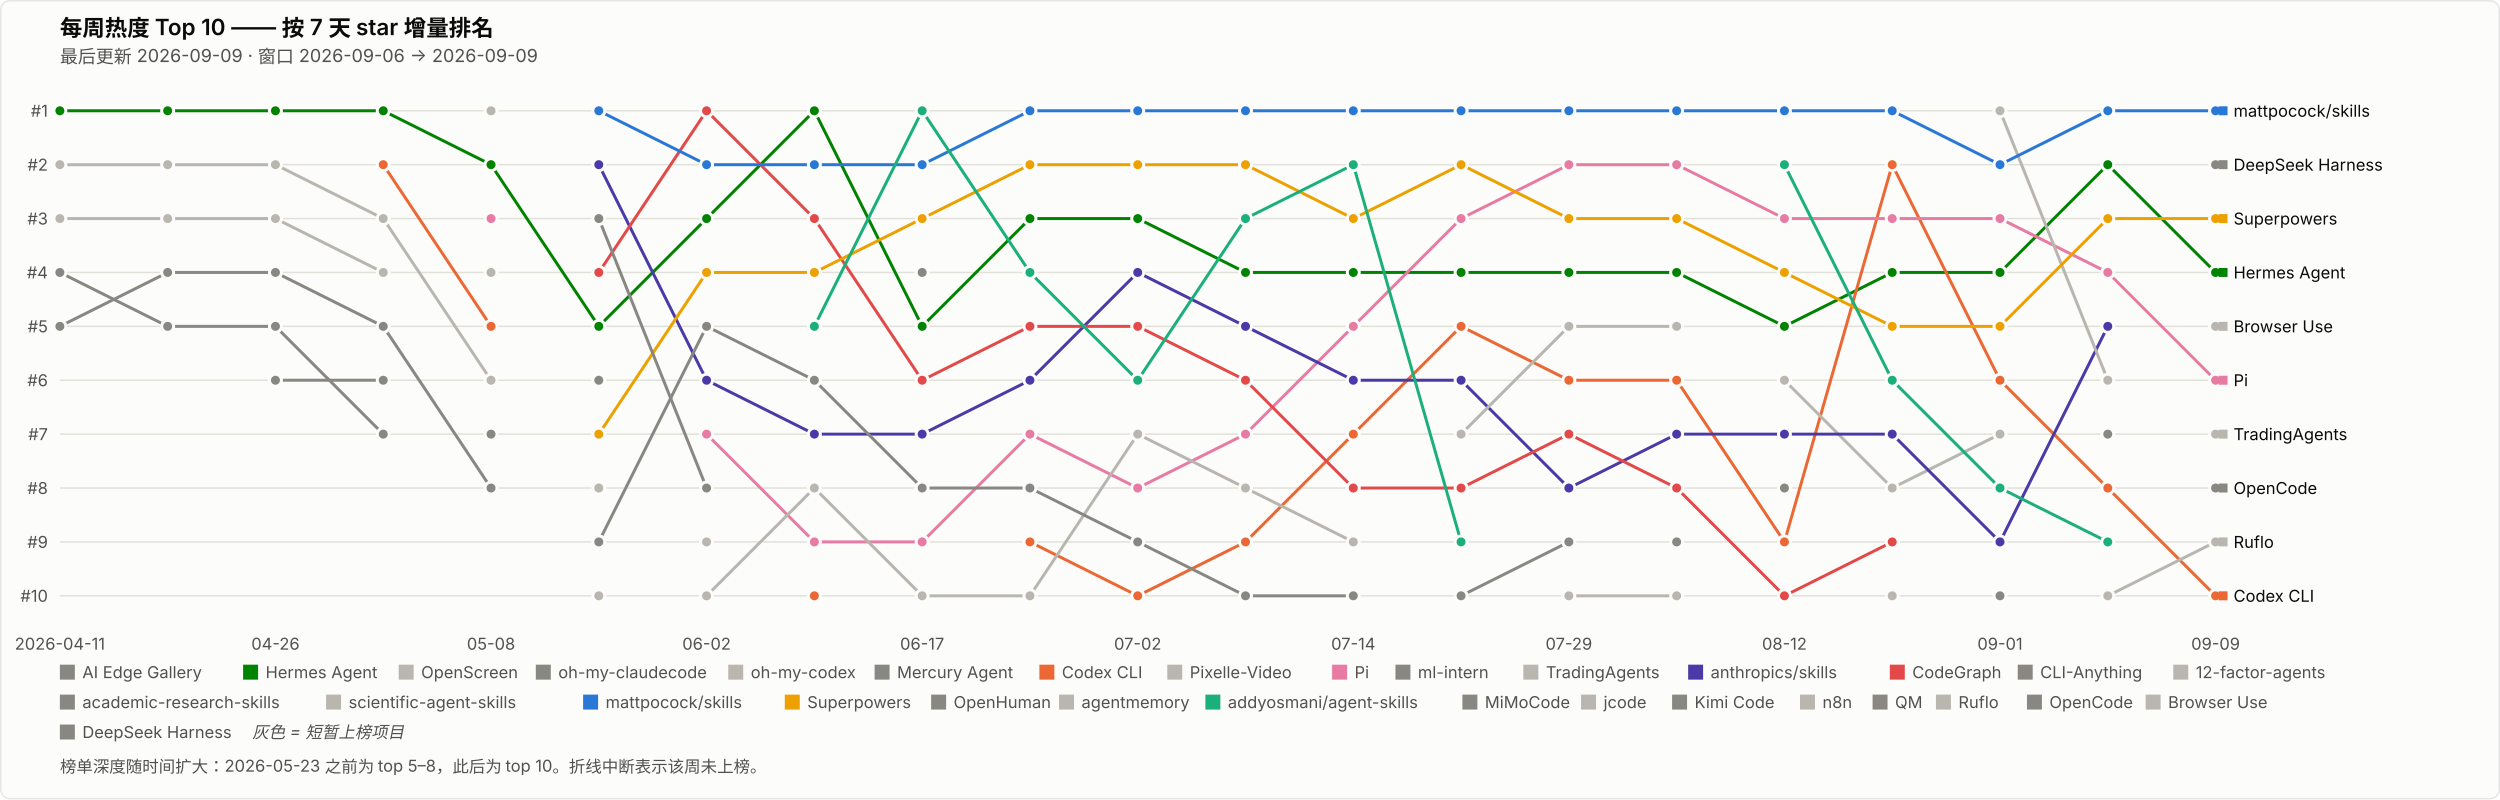
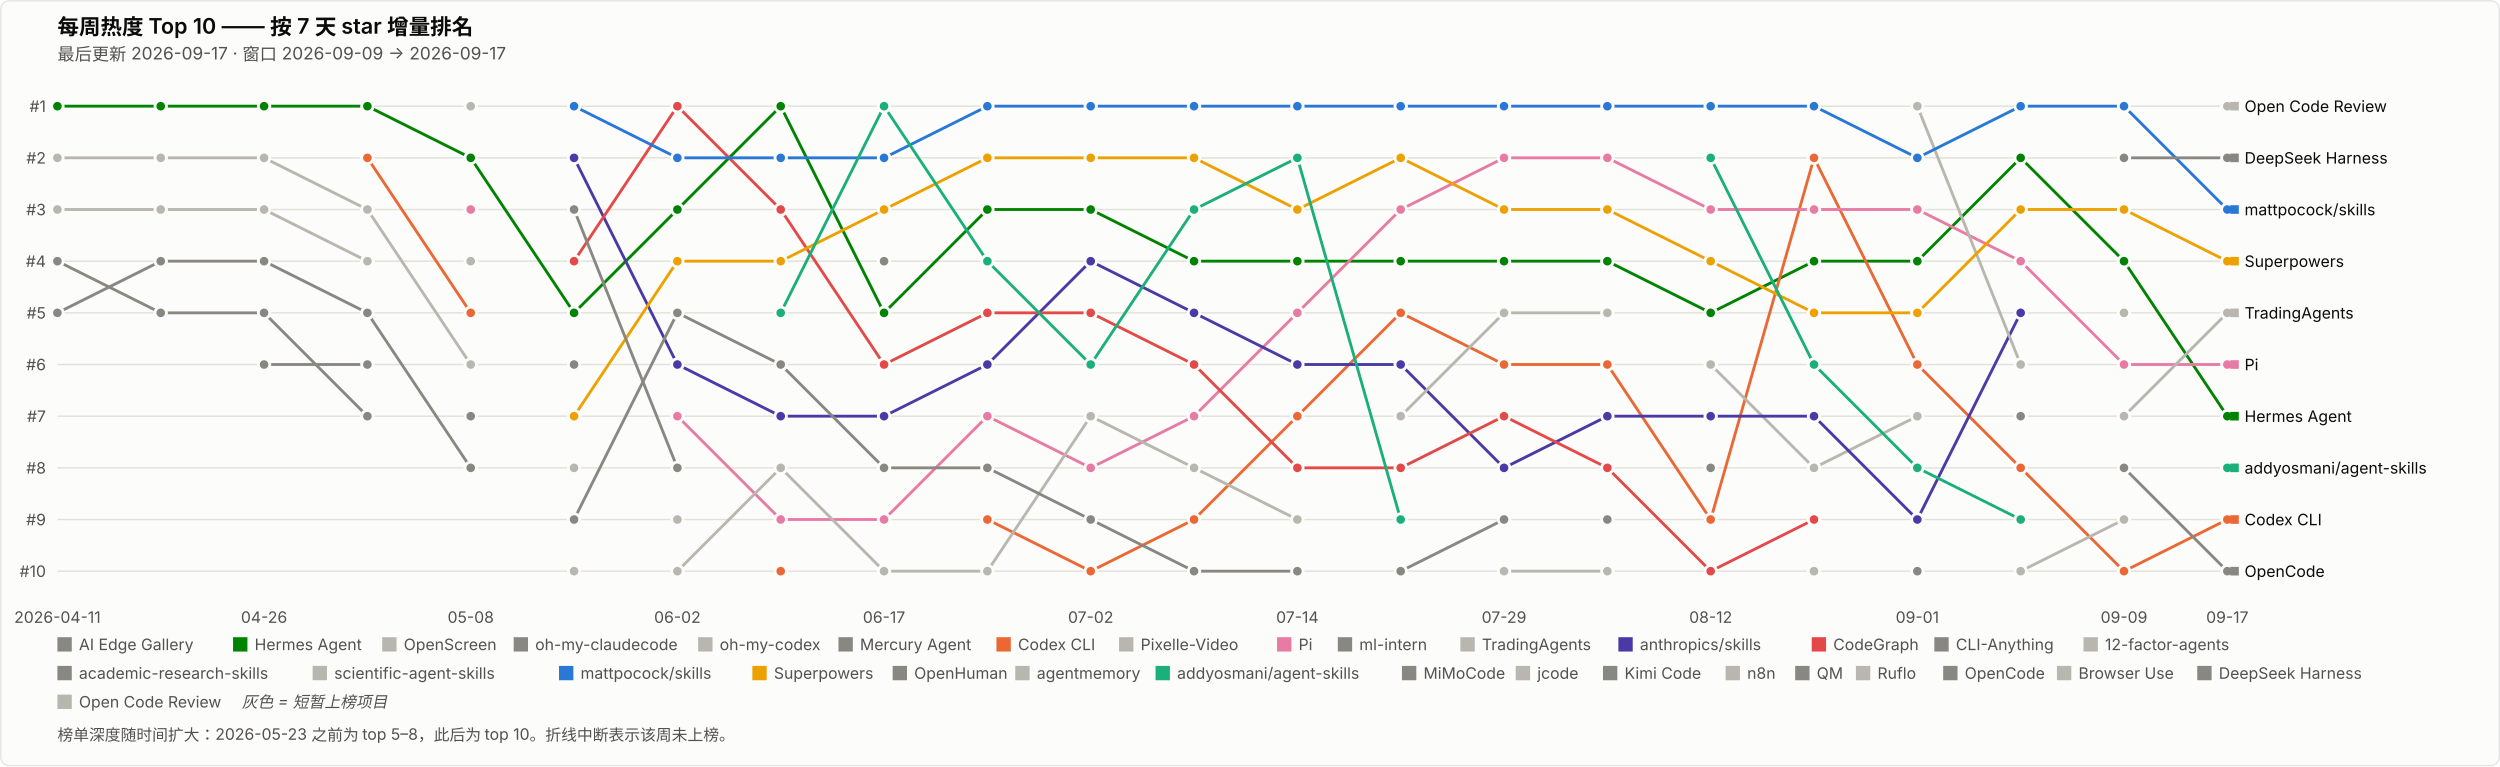
- <svg xmlns="http://www.w3.org/2000/svg" width="1670" height="534" viewBox="0 0 1670 534" font-family="system-ui, -apple-system, sans-serif">
-   <rect x="0.5" y="0.5" width="1669" height="533" fill="#fcfcfb" stroke="rgba(11,11,11,0.10)" rx="6" />
+ <svg xmlns="http://www.w3.org/2000/svg" width="1742" height="534" viewBox="0 0 1742 534" font-family="system-ui, -apple-system, sans-serif">
+   <rect x="0.5" y="0.5" width="1741" height="533" fill="#fcfcfb" stroke="rgba(11,11,11,0.10)" rx="6" />
  <text x="40" y="24" font-size="15" font-weight="600" fill="#0b0b0b">每周热度 Top 10 —— 按 7 天 star 增量排名</text>
-   <text x="40" y="42" font-size="12" fill="#52514e">最后更新 2026-09-09 · 窗口 2026-09-06 → 2026-09-09</text>
-   <line x1="40" y1="74.0" x2="1480" y2="74.0" stroke="#e1e0d9" stroke-width="1" />
+   <text x="40" y="42" font-size="12" fill="#52514e">最后更新 2026-09-17 · 窗口 2026-09-09 → 2026-09-17</text>
+   <line x1="40" y1="74.0" x2="1552" y2="74.0" stroke="#e1e0d9" stroke-width="1" />
  <text x="32" y="78.0" font-size="11" fill="#52514e" text-anchor="end">#1</text>
-   <line x1="40" y1="110.0" x2="1480" y2="110.0" stroke="#e1e0d9" stroke-width="1" />
+   <line x1="40" y1="110.0" x2="1552" y2="110.0" stroke="#e1e0d9" stroke-width="1" />
  <text x="32" y="114.0" font-size="11" fill="#52514e" text-anchor="end">#2</text>
-   <line x1="40" y1="146.0" x2="1480" y2="146.0" stroke="#e1e0d9" stroke-width="1" />
+   <line x1="40" y1="146.0" x2="1552" y2="146.0" stroke="#e1e0d9" stroke-width="1" />
  <text x="32" y="150.0" font-size="11" fill="#52514e" text-anchor="end">#3</text>
-   <line x1="40" y1="182.0" x2="1480" y2="182.0" stroke="#e1e0d9" stroke-width="1" />
+   <line x1="40" y1="182.0" x2="1552" y2="182.0" stroke="#e1e0d9" stroke-width="1" />
  <text x="32" y="186.0" font-size="11" fill="#52514e" text-anchor="end">#4</text>
-   <line x1="40" y1="218.0" x2="1480" y2="218.0" stroke="#e1e0d9" stroke-width="1" />
+   <line x1="40" y1="218.0" x2="1552" y2="218.0" stroke="#e1e0d9" stroke-width="1" />
  <text x="32" y="222.0" font-size="11" fill="#52514e" text-anchor="end">#5</text>
-   <line x1="40" y1="254.0" x2="1480" y2="254.0" stroke="#e1e0d9" stroke-width="1" />
+   <line x1="40" y1="254.0" x2="1552" y2="254.0" stroke="#e1e0d9" stroke-width="1" />
  <text x="32" y="258.0" font-size="11" fill="#52514e" text-anchor="end">#6</text>
-   <line x1="40" y1="290.0" x2="1480" y2="290.0" stroke="#e1e0d9" stroke-width="1" />
+   <line x1="40" y1="290.0" x2="1552" y2="290.0" stroke="#e1e0d9" stroke-width="1" />
  <text x="32" y="294.0" font-size="11" fill="#52514e" text-anchor="end">#7</text>
-   <line x1="40" y1="326.0" x2="1480" y2="326.0" stroke="#e1e0d9" stroke-width="1" />
+   <line x1="40" y1="326.0" x2="1552" y2="326.0" stroke="#e1e0d9" stroke-width="1" />
  <text x="32" y="330.0" font-size="11" fill="#52514e" text-anchor="end">#8</text>
-   <line x1="40" y1="362.0" x2="1480" y2="362.0" stroke="#e1e0d9" stroke-width="1" />
+   <line x1="40" y1="362.0" x2="1552" y2="362.0" stroke="#e1e0d9" stroke-width="1" />
  <text x="32" y="366.0" font-size="11" fill="#52514e" text-anchor="end">#9</text>
-   <line x1="40" y1="398.0" x2="1480" y2="398.0" stroke="#e1e0d9" stroke-width="1" />
+   <line x1="40" y1="398.0" x2="1552" y2="398.0" stroke="#e1e0d9" stroke-width="1" />
  <text x="32" y="402.0" font-size="11" fill="#52514e" text-anchor="end">#10</text>
  <text x="40" y="434" font-size="11" fill="#52514e" text-anchor="middle">2026-04-11</text>
  <text x="184" y="434" font-size="11" fill="#52514e" text-anchor="middle">04-26</text>
  <text x="328" y="434" font-size="11" fill="#52514e" text-anchor="middle">05-08</text>
  <text x="472" y="434" font-size="11" fill="#52514e" text-anchor="middle">06-02</text>
  <text x="616" y="434" font-size="11" fill="#52514e" text-anchor="middle">06-17</text>
  <text x="760" y="434" font-size="11" fill="#52514e" text-anchor="middle">07-02</text>
  <text x="904" y="434" font-size="11" fill="#52514e" text-anchor="middle">07-14</text>
  <text x="1048" y="434" font-size="11" fill="#52514e" text-anchor="middle">07-29</text>
  <text x="1192" y="434" font-size="11" fill="#52514e" text-anchor="middle">08-12</text>
  <text x="1336" y="434" font-size="11" fill="#52514e" text-anchor="middle">09-01</text>
  <text x="1480" y="434" font-size="11" fill="#52514e" text-anchor="middle">09-09</text>
+   <text x="1552" y="434" font-size="11" fill="#52514e" text-anchor="middle">09-17</text>
  <polyline points="40,182.0 112,218.0 184,218.0 256,290.0" fill="none" stroke="#898781" stroke-width="2" stroke-linecap="round" stroke-linejoin="round" />
  <circle cx="40" cy="182.0" r="4" fill="#898781" stroke="#fcfcfb" stroke-width="2" />
  <circle cx="112" cy="218.0" r="4" fill="#898781" stroke="#fcfcfb" stroke-width="2" />
  <circle cx="184" cy="218.0" r="4" fill="#898781" stroke="#fcfcfb" stroke-width="2" />
  <circle cx="256" cy="290.0" r="4" fill="#898781" stroke="#fcfcfb" stroke-width="2" />
-   <polyline points="40,74.0 112,74.0 184,74.0 256,74.0 328,110.0 400,218.0 472,146.0 544,74.0 616,218.0 688,146.0 760,146.0 832,182.0 904,182.0 976,182.0 1048,182.0 1120,182.0 1192,218.0 1264,182.0 1336,182.0 1408,110.0 1480,182.0" fill="none" stroke="#008300" stroke-width="2" stroke-linecap="round" stroke-linejoin="round" />
+   <polyline points="40,74.0 112,74.0 184,74.0 256,74.0 328,110.0 400,218.0 472,146.0 544,74.0 616,218.0 688,146.0 760,146.0 832,182.0 904,182.0 976,182.0 1048,182.0 1120,182.0 1192,218.0 1264,182.0 1336,182.0 1408,110.0 1480,182.0 1552,290.0" fill="none" stroke="#008300" stroke-width="2" stroke-linecap="round" stroke-linejoin="round" />
  <circle cx="40" cy="74.0" r="4" fill="#008300" stroke="#fcfcfb" stroke-width="2" />
  <circle cx="112" cy="74.0" r="4" fill="#008300" stroke="#fcfcfb" stroke-width="2" />
  <circle cx="184" cy="74.0" r="4" fill="#008300" stroke="#fcfcfb" stroke-width="2" />
  <circle cx="256" cy="74.0" r="4" fill="#008300" stroke="#fcfcfb" stroke-width="2" />
  <circle cx="328" cy="110.0" r="4" fill="#008300" stroke="#fcfcfb" stroke-width="2" />
  <circle cx="400" cy="218.0" r="4" fill="#008300" stroke="#fcfcfb" stroke-width="2" />
  <circle cx="472" cy="146.0" r="4" fill="#008300" stroke="#fcfcfb" stroke-width="2" />
  <circle cx="544" cy="74.0" r="4" fill="#008300" stroke="#fcfcfb" stroke-width="2" />
  <circle cx="616" cy="218.0" r="4" fill="#008300" stroke="#fcfcfb" stroke-width="2" />
  <circle cx="688" cy="146.0" r="4" fill="#008300" stroke="#fcfcfb" stroke-width="2" />
  <circle cx="760" cy="146.0" r="4" fill="#008300" stroke="#fcfcfb" stroke-width="2" />
  <circle cx="832" cy="182.0" r="4" fill="#008300" stroke="#fcfcfb" stroke-width="2" />
  <circle cx="904" cy="182.0" r="4" fill="#008300" stroke="#fcfcfb" stroke-width="2" />
  <circle cx="976" cy="182.0" r="4" fill="#008300" stroke="#fcfcfb" stroke-width="2" />
  <circle cx="1048" cy="182.0" r="4" fill="#008300" stroke="#fcfcfb" stroke-width="2" />
  <circle cx="1120" cy="182.0" r="4" fill="#008300" stroke="#fcfcfb" stroke-width="2" />
  <circle cx="1192" cy="218.0" r="4" fill="#008300" stroke="#fcfcfb" stroke-width="2" />
  <circle cx="1264" cy="182.0" r="4" fill="#008300" stroke="#fcfcfb" stroke-width="2" />
  <circle cx="1336" cy="182.0" r="4" fill="#008300" stroke="#fcfcfb" stroke-width="2" />
  <circle cx="1408" cy="110.0" r="4" fill="#008300" stroke="#fcfcfb" stroke-width="2" />
  <circle cx="1480" cy="182.0" r="4" fill="#008300" stroke="#fcfcfb" stroke-width="2" />
+   <circle cx="1552" cy="290.0" r="4" fill="#008300" stroke="#fcfcfb" stroke-width="2" />
  <polyline points="40,110.0 112,110.0 184,110.0 256,146.0 328,254.0" fill="none" stroke="#b8b6ae" stroke-width="2" stroke-linecap="round" stroke-linejoin="round" />
  <circle cx="40" cy="110.0" r="4" fill="#b8b6ae" stroke="#fcfcfb" stroke-width="2" />
  <circle cx="112" cy="110.0" r="4" fill="#b8b6ae" stroke="#fcfcfb" stroke-width="2" />
  <circle cx="184" cy="110.0" r="4" fill="#b8b6ae" stroke="#fcfcfb" stroke-width="2" />
  <circle cx="256" cy="146.0" r="4" fill="#b8b6ae" stroke="#fcfcfb" stroke-width="2" />
  <circle cx="328" cy="254.0" r="4" fill="#b8b6ae" stroke="#fcfcfb" stroke-width="2" />
  <polyline points="40,218.0 112,182.0 184,182.0 256,218.0 328,326.0" fill="none" stroke="#898781" stroke-width="2" stroke-linecap="round" stroke-linejoin="round" />
  <circle cx="40" cy="218.0" r="4" fill="#898781" stroke="#fcfcfb" stroke-width="2" />
  <circle cx="112" cy="182.0" r="4" fill="#898781" stroke="#fcfcfb" stroke-width="2" />
  <circle cx="184" cy="182.0" r="4" fill="#898781" stroke="#fcfcfb" stroke-width="2" />
  <circle cx="256" cy="218.0" r="4" fill="#898781" stroke="#fcfcfb" stroke-width="2" />
  <circle cx="328" cy="326.0" r="4" fill="#898781" stroke="#fcfcfb" stroke-width="2" />
  <polyline points="40,146.0 112,146.0 184,146.0 256,182.0" fill="none" stroke="#b8b6ae" stroke-width="2" stroke-linecap="round" stroke-linejoin="round" />
  <circle cx="40" cy="146.0" r="4" fill="#b8b6ae" stroke="#fcfcfb" stroke-width="2" />
  <circle cx="112" cy="146.0" r="4" fill="#b8b6ae" stroke="#fcfcfb" stroke-width="2" />
  <circle cx="184" cy="146.0" r="4" fill="#b8b6ae" stroke="#fcfcfb" stroke-width="2" />
  <circle cx="256" cy="182.0" r="4" fill="#b8b6ae" stroke="#fcfcfb" stroke-width="2" />
  <polyline points="184,254.0 256,254.0" fill="none" stroke="#898781" stroke-width="2" stroke-linecap="round" stroke-linejoin="round" />
  <circle cx="184" cy="254.0" r="4" fill="#898781" stroke="#fcfcfb" stroke-width="2" />
  <circle cx="256" cy="254.0" r="4" fill="#898781" stroke="#fcfcfb" stroke-width="2" />
  <polyline points="256,110.0 328,218.0" fill="none" stroke="#eb6834" stroke-width="2" stroke-linecap="round" stroke-linejoin="round" />
  <circle cx="256" cy="110.0" r="4" fill="#eb6834" stroke="#fcfcfb" stroke-width="2" />
  <circle cx="328" cy="218.0" r="4" fill="#eb6834" stroke="#fcfcfb" stroke-width="2" />
  <circle cx="544" cy="398.0" r="4" fill="#eb6834" stroke="#fcfcfb" stroke-width="2" />
-   <polyline points="688,362.0 760,398.0 832,362.0 904,290.0 976,218.0 1048,254.0 1120,254.0 1192,362.0 1264,110.0 1336,254.0 1408,326.0 1480,398.0" fill="none" stroke="#eb6834" stroke-width="2" stroke-linecap="round" stroke-linejoin="round" />
+   <polyline points="688,362.0 760,398.0 832,362.0 904,290.0 976,218.0 1048,254.0 1120,254.0 1192,362.0 1264,110.0 1336,254.0 1408,326.0 1480,398.0 1552,362.0" fill="none" stroke="#eb6834" stroke-width="2" stroke-linecap="round" stroke-linejoin="round" />
  <circle cx="688" cy="362.0" r="4" fill="#eb6834" stroke="#fcfcfb" stroke-width="2" />
  <circle cx="760" cy="398.0" r="4" fill="#eb6834" stroke="#fcfcfb" stroke-width="2" />
  <circle cx="832" cy="362.0" r="4" fill="#eb6834" stroke="#fcfcfb" stroke-width="2" />
  <circle cx="904" cy="290.0" r="4" fill="#eb6834" stroke="#fcfcfb" stroke-width="2" />
  <circle cx="976" cy="218.0" r="4" fill="#eb6834" stroke="#fcfcfb" stroke-width="2" />
  <circle cx="1048" cy="254.0" r="4" fill="#eb6834" stroke="#fcfcfb" stroke-width="2" />
  <circle cx="1120" cy="254.0" r="4" fill="#eb6834" stroke="#fcfcfb" stroke-width="2" />
  <circle cx="1192" cy="362.0" r="4" fill="#eb6834" stroke="#fcfcfb" stroke-width="2" />
  <circle cx="1264" cy="110.0" r="4" fill="#eb6834" stroke="#fcfcfb" stroke-width="2" />
  <circle cx="1336" cy="254.0" r="4" fill="#eb6834" stroke="#fcfcfb" stroke-width="2" />
  <circle cx="1408" cy="326.0" r="4" fill="#eb6834" stroke="#fcfcfb" stroke-width="2" />
  <circle cx="1480" cy="398.0" r="4" fill="#eb6834" stroke="#fcfcfb" stroke-width="2" />
+   <circle cx="1552" cy="362.0" r="4" fill="#eb6834" stroke="#fcfcfb" stroke-width="2" />
  <circle cx="328" cy="182.0" r="4" fill="#b8b6ae" stroke="#fcfcfb" stroke-width="2" />
  <circle cx="328" cy="146.0" r="4" fill="#e87ba4" stroke="#fcfcfb" stroke-width="2" />
-   <polyline points="472,290.0 544,362.0 616,362.0 688,290.0 760,326.0 832,290.0 904,218.0 976,146.0 1048,110.0 1120,110.0 1192,146.0 1264,146.0 1336,146.0 1408,182.0 1480,254.0" fill="none" stroke="#e87ba4" stroke-width="2" stroke-linecap="round" stroke-linejoin="round" />
+   <polyline points="472,290.0 544,362.0 616,362.0 688,290.0 760,326.0 832,290.0 904,218.0 976,146.0 1048,110.0 1120,110.0 1192,146.0 1264,146.0 1336,146.0 1408,182.0 1480,254.0 1552,254.0" fill="none" stroke="#e87ba4" stroke-width="2" stroke-linecap="round" stroke-linejoin="round" />
  <circle cx="472" cy="290.0" r="4" fill="#e87ba4" stroke="#fcfcfb" stroke-width="2" />
  <circle cx="544" cy="362.0" r="4" fill="#e87ba4" stroke="#fcfcfb" stroke-width="2" />
  <circle cx="616" cy="362.0" r="4" fill="#e87ba4" stroke="#fcfcfb" stroke-width="2" />
  <circle cx="688" cy="290.0" r="4" fill="#e87ba4" stroke="#fcfcfb" stroke-width="2" />
  <circle cx="760" cy="326.0" r="4" fill="#e87ba4" stroke="#fcfcfb" stroke-width="2" />
  <circle cx="832" cy="290.0" r="4" fill="#e87ba4" stroke="#fcfcfb" stroke-width="2" />
  <circle cx="904" cy="218.0" r="4" fill="#e87ba4" stroke="#fcfcfb" stroke-width="2" />
  <circle cx="976" cy="146.0" r="4" fill="#e87ba4" stroke="#fcfcfb" stroke-width="2" />
  <circle cx="1048" cy="110.0" r="4" fill="#e87ba4" stroke="#fcfcfb" stroke-width="2" />
  <circle cx="1120" cy="110.0" r="4" fill="#e87ba4" stroke="#fcfcfb" stroke-width="2" />
  <circle cx="1192" cy="146.0" r="4" fill="#e87ba4" stroke="#fcfcfb" stroke-width="2" />
  <circle cx="1264" cy="146.0" r="4" fill="#e87ba4" stroke="#fcfcfb" stroke-width="2" />
  <circle cx="1336" cy="146.0" r="4" fill="#e87ba4" stroke="#fcfcfb" stroke-width="2" />
  <circle cx="1408" cy="182.0" r="4" fill="#e87ba4" stroke="#fcfcfb" stroke-width="2" />
  <circle cx="1480" cy="254.0" r="4" fill="#e87ba4" stroke="#fcfcfb" stroke-width="2" />
+   <circle cx="1552" cy="254.0" r="4" fill="#e87ba4" stroke="#fcfcfb" stroke-width="2" />
  <circle cx="328" cy="290.0" r="4" fill="#898781" stroke="#fcfcfb" stroke-width="2" />
  <circle cx="328" cy="74.0" r="4" fill="#b8b6ae" stroke="#fcfcfb" stroke-width="2" />
  <polyline points="472,398.0 544,326.0 616,398.0 688,398.0 760,290.0 832,326.0 904,362.0" fill="none" stroke="#b8b6ae" stroke-width="2" stroke-linecap="round" stroke-linejoin="round" />
  <circle cx="472" cy="398.0" r="4" fill="#b8b6ae" stroke="#fcfcfb" stroke-width="2" />
  <circle cx="544" cy="326.0" r="4" fill="#b8b6ae" stroke="#fcfcfb" stroke-width="2" />
  <circle cx="616" cy="398.0" r="4" fill="#b8b6ae" stroke="#fcfcfb" stroke-width="2" />
  <circle cx="688" cy="398.0" r="4" fill="#b8b6ae" stroke="#fcfcfb" stroke-width="2" />
  <circle cx="760" cy="290.0" r="4" fill="#b8b6ae" stroke="#fcfcfb" stroke-width="2" />
  <circle cx="832" cy="326.0" r="4" fill="#b8b6ae" stroke="#fcfcfb" stroke-width="2" />
  <circle cx="904" cy="362.0" r="4" fill="#b8b6ae" stroke="#fcfcfb" stroke-width="2" />
  <polyline points="1192,254.0 1264,326.0 1336,290.0" fill="none" stroke="#b8b6ae" stroke-width="2" stroke-linecap="round" stroke-linejoin="round" />
  <circle cx="1192" cy="254.0" r="4" fill="#b8b6ae" stroke="#fcfcfb" stroke-width="2" />
  <circle cx="1264" cy="326.0" r="4" fill="#b8b6ae" stroke="#fcfcfb" stroke-width="2" />
  <circle cx="1336" cy="290.0" r="4" fill="#b8b6ae" stroke="#fcfcfb" stroke-width="2" />
+   <polyline points="1480,290.0 1552,218.0" fill="none" stroke="#b8b6ae" stroke-width="2" stroke-linecap="round" stroke-linejoin="round" />
  <circle cx="1480" cy="290.0" r="4" fill="#b8b6ae" stroke="#fcfcfb" stroke-width="2" />
+   <circle cx="1552" cy="218.0" r="4" fill="#b8b6ae" stroke="#fcfcfb" stroke-width="2" />
  <polyline points="400,110.0 472,254.0 544,290.0 616,290.0 688,254.0 760,182.0 832,218.0 904,254.0 976,254.0 1048,326.0 1120,290.0 1192,290.0 1264,290.0 1336,362.0 1408,218.0" fill="none" stroke="#4a3aa7" stroke-width="2" stroke-linecap="round" stroke-linejoin="round" />
  <circle cx="400" cy="110.0" r="4" fill="#4a3aa7" stroke="#fcfcfb" stroke-width="2" />
  <circle cx="472" cy="254.0" r="4" fill="#4a3aa7" stroke="#fcfcfb" stroke-width="2" />
  <circle cx="544" cy="290.0" r="4" fill="#4a3aa7" stroke="#fcfcfb" stroke-width="2" />
  <circle cx="616" cy="290.0" r="4" fill="#4a3aa7" stroke="#fcfcfb" stroke-width="2" />
  <circle cx="688" cy="254.0" r="4" fill="#4a3aa7" stroke="#fcfcfb" stroke-width="2" />
  <circle cx="760" cy="182.0" r="4" fill="#4a3aa7" stroke="#fcfcfb" stroke-width="2" />
  <circle cx="832" cy="218.0" r="4" fill="#4a3aa7" stroke="#fcfcfb" stroke-width="2" />
  <circle cx="904" cy="254.0" r="4" fill="#4a3aa7" stroke="#fcfcfb" stroke-width="2" />
  <circle cx="976" cy="254.0" r="4" fill="#4a3aa7" stroke="#fcfcfb" stroke-width="2" />
  <circle cx="1048" cy="326.0" r="4" fill="#4a3aa7" stroke="#fcfcfb" stroke-width="2" />
  <circle cx="1120" cy="290.0" r="4" fill="#4a3aa7" stroke="#fcfcfb" stroke-width="2" />
  <circle cx="1192" cy="290.0" r="4" fill="#4a3aa7" stroke="#fcfcfb" stroke-width="2" />
  <circle cx="1264" cy="290.0" r="4" fill="#4a3aa7" stroke="#fcfcfb" stroke-width="2" />
  <circle cx="1336" cy="362.0" r="4" fill="#4a3aa7" stroke="#fcfcfb" stroke-width="2" />
  <circle cx="1408" cy="218.0" r="4" fill="#4a3aa7" stroke="#fcfcfb" stroke-width="2" />
  <polyline points="400,182.0 472,74.0 544,146.0 616,254.0 688,218.0 760,218.0 832,254.0 904,326.0 976,326.0 1048,290.0 1120,326.0 1192,398.0 1264,362.0" fill="none" stroke="#e34948" stroke-width="2" stroke-linecap="round" stroke-linejoin="round" />
  <circle cx="400" cy="182.0" r="4" fill="#e34948" stroke="#fcfcfb" stroke-width="2" />
  <circle cx="472" cy="74.0" r="4" fill="#e34948" stroke="#fcfcfb" stroke-width="2" />
  <circle cx="544" cy="146.0" r="4" fill="#e34948" stroke="#fcfcfb" stroke-width="2" />
  <circle cx="616" cy="254.0" r="4" fill="#e34948" stroke="#fcfcfb" stroke-width="2" />
  <circle cx="688" cy="218.0" r="4" fill="#e34948" stroke="#fcfcfb" stroke-width="2" />
  <circle cx="760" cy="218.0" r="4" fill="#e34948" stroke="#fcfcfb" stroke-width="2" />
  <circle cx="832" cy="254.0" r="4" fill="#e34948" stroke="#fcfcfb" stroke-width="2" />
  <circle cx="904" cy="326.0" r="4" fill="#e34948" stroke="#fcfcfb" stroke-width="2" />
  <circle cx="976" cy="326.0" r="4" fill="#e34948" stroke="#fcfcfb" stroke-width="2" />
  <circle cx="1048" cy="290.0" r="4" fill="#e34948" stroke="#fcfcfb" stroke-width="2" />
  <circle cx="1120" cy="326.0" r="4" fill="#e34948" stroke="#fcfcfb" stroke-width="2" />
  <circle cx="1192" cy="398.0" r="4" fill="#e34948" stroke="#fcfcfb" stroke-width="2" />
  <circle cx="1264" cy="362.0" r="4" fill="#e34948" stroke="#fcfcfb" stroke-width="2" />
  <circle cx="400" cy="254.0" r="4" fill="#898781" stroke="#fcfcfb" stroke-width="2" />
  <circle cx="400" cy="398.0" r="4" fill="#b8b6ae" stroke="#fcfcfb" stroke-width="2" />
  <polyline points="400,362.0 472,218.0 544,254.0 616,326.0 688,326.0 760,362.0 832,398.0 904,398.0" fill="none" stroke="#898781" stroke-width="2" stroke-linecap="round" stroke-linejoin="round" />
  <circle cx="400" cy="362.0" r="4" fill="#898781" stroke="#fcfcfb" stroke-width="2" />
  <circle cx="472" cy="218.0" r="4" fill="#898781" stroke="#fcfcfb" stroke-width="2" />
  <circle cx="544" cy="254.0" r="4" fill="#898781" stroke="#fcfcfb" stroke-width="2" />
  <circle cx="616" cy="326.0" r="4" fill="#898781" stroke="#fcfcfb" stroke-width="2" />
  <circle cx="688" cy="326.0" r="4" fill="#898781" stroke="#fcfcfb" stroke-width="2" />
  <circle cx="760" cy="362.0" r="4" fill="#898781" stroke="#fcfcfb" stroke-width="2" />
  <circle cx="832" cy="398.0" r="4" fill="#898781" stroke="#fcfcfb" stroke-width="2" />
  <circle cx="904" cy="398.0" r="4" fill="#898781" stroke="#fcfcfb" stroke-width="2" />
  <circle cx="1120" cy="362.0" r="4" fill="#898781" stroke="#fcfcfb" stroke-width="2" />
  <circle cx="1408" cy="290.0" r="4" fill="#898781" stroke="#fcfcfb" stroke-width="2" />
  <circle cx="400" cy="326.0" r="4" fill="#b8b6ae" stroke="#fcfcfb" stroke-width="2" />
  <polyline points="1336,74.0 1408,254.0" fill="none" stroke="#b8b6ae" stroke-width="2" stroke-linecap="round" stroke-linejoin="round" />
  <circle cx="1336" cy="74.0" r="4" fill="#b8b6ae" stroke="#fcfcfb" stroke-width="2" />
  <circle cx="1408" cy="254.0" r="4" fill="#b8b6ae" stroke="#fcfcfb" stroke-width="2" />
-   <polyline points="400,74.0 472,110.0 544,110.0 616,110.0 688,74.0 760,74.0 832,74.0 904,74.0 976,74.0 1048,74.0 1120,74.0 1192,74.0 1264,74.0 1336,110.0 1408,74.0 1480,74.0" fill="none" stroke="#2a78d6" stroke-width="2" stroke-linecap="round" stroke-linejoin="round" />
+   <polyline points="400,74.0 472,110.0 544,110.0 616,110.0 688,74.0 760,74.0 832,74.0 904,74.0 976,74.0 1048,74.0 1120,74.0 1192,74.0 1264,74.0 1336,110.0 1408,74.0 1480,74.0 1552,146.0" fill="none" stroke="#2a78d6" stroke-width="2" stroke-linecap="round" stroke-linejoin="round" />
  <circle cx="400" cy="74.0" r="4" fill="#2a78d6" stroke="#fcfcfb" stroke-width="2" />
  <circle cx="472" cy="110.0" r="4" fill="#2a78d6" stroke="#fcfcfb" stroke-width="2" />
  <circle cx="544" cy="110.0" r="4" fill="#2a78d6" stroke="#fcfcfb" stroke-width="2" />
  <circle cx="616" cy="110.0" r="4" fill="#2a78d6" stroke="#fcfcfb" stroke-width="2" />
  <circle cx="688" cy="74.0" r="4" fill="#2a78d6" stroke="#fcfcfb" stroke-width="2" />
  <circle cx="760" cy="74.0" r="4" fill="#2a78d6" stroke="#fcfcfb" stroke-width="2" />
  <circle cx="832" cy="74.0" r="4" fill="#2a78d6" stroke="#fcfcfb" stroke-width="2" />
  <circle cx="904" cy="74.0" r="4" fill="#2a78d6" stroke="#fcfcfb" stroke-width="2" />
  <circle cx="976" cy="74.0" r="4" fill="#2a78d6" stroke="#fcfcfb" stroke-width="2" />
  <circle cx="1048" cy="74.0" r="4" fill="#2a78d6" stroke="#fcfcfb" stroke-width="2" />
  <circle cx="1120" cy="74.0" r="4" fill="#2a78d6" stroke="#fcfcfb" stroke-width="2" />
  <circle cx="1192" cy="74.0" r="4" fill="#2a78d6" stroke="#fcfcfb" stroke-width="2" />
  <circle cx="1264" cy="74.0" r="4" fill="#2a78d6" stroke="#fcfcfb" stroke-width="2" />
  <circle cx="1336" cy="110.0" r="4" fill="#2a78d6" stroke="#fcfcfb" stroke-width="2" />
  <circle cx="1408" cy="74.0" r="4" fill="#2a78d6" stroke="#fcfcfb" stroke-width="2" />
  <circle cx="1480" cy="74.0" r="4" fill="#2a78d6" stroke="#fcfcfb" stroke-width="2" />
-   <polyline points="400,290.0 472,182.0 544,182.0 616,146.0 688,110.0 760,110.0 832,110.0 904,146.0 976,110.0 1048,146.0 1120,146.0 1192,182.0 1264,218.0 1336,218.0 1408,146.0 1480,146.0" fill="none" stroke="#eda100" stroke-width="2" stroke-linecap="round" stroke-linejoin="round" />
+   <circle cx="1552" cy="146.0" r="4" fill="#2a78d6" stroke="#fcfcfb" stroke-width="2" />
+   <polyline points="400,290.0 472,182.0 544,182.0 616,146.0 688,110.0 760,110.0 832,110.0 904,146.0 976,110.0 1048,146.0 1120,146.0 1192,182.0 1264,218.0 1336,218.0 1408,146.0 1480,146.0 1552,182.0" fill="none" stroke="#eda100" stroke-width="2" stroke-linecap="round" stroke-linejoin="round" />
  <circle cx="400" cy="290.0" r="4" fill="#eda100" stroke="#fcfcfb" stroke-width="2" />
  <circle cx="472" cy="182.0" r="4" fill="#eda100" stroke="#fcfcfb" stroke-width="2" />
  <circle cx="544" cy="182.0" r="4" fill="#eda100" stroke="#fcfcfb" stroke-width="2" />
  <circle cx="616" cy="146.0" r="4" fill="#eda100" stroke="#fcfcfb" stroke-width="2" />
  <circle cx="688" cy="110.0" r="4" fill="#eda100" stroke="#fcfcfb" stroke-width="2" />
  <circle cx="760" cy="110.0" r="4" fill="#eda100" stroke="#fcfcfb" stroke-width="2" />
  <circle cx="832" cy="110.0" r="4" fill="#eda100" stroke="#fcfcfb" stroke-width="2" />
  <circle cx="904" cy="146.0" r="4" fill="#eda100" stroke="#fcfcfb" stroke-width="2" />
  <circle cx="976" cy="110.0" r="4" fill="#eda100" stroke="#fcfcfb" stroke-width="2" />
  <circle cx="1048" cy="146.0" r="4" fill="#eda100" stroke="#fcfcfb" stroke-width="2" />
  <circle cx="1120" cy="146.0" r="4" fill="#eda100" stroke="#fcfcfb" stroke-width="2" />
  <circle cx="1192" cy="182.0" r="4" fill="#eda100" stroke="#fcfcfb" stroke-width="2" />
  <circle cx="1264" cy="218.0" r="4" fill="#eda100" stroke="#fcfcfb" stroke-width="2" />
  <circle cx="1336" cy="218.0" r="4" fill="#eda100" stroke="#fcfcfb" stroke-width="2" />
  <circle cx="1408" cy="146.0" r="4" fill="#eda100" stroke="#fcfcfb" stroke-width="2" />
  <circle cx="1480" cy="146.0" r="4" fill="#eda100" stroke="#fcfcfb" stroke-width="2" />
+   <circle cx="1552" cy="182.0" r="4" fill="#eda100" stroke="#fcfcfb" stroke-width="2" />
  <polyline points="400,146.0 472,326.0" fill="none" stroke="#898781" stroke-width="2" stroke-linecap="round" stroke-linejoin="round" />
  <circle cx="400" cy="146.0" r="4" fill="#898781" stroke="#fcfcfb" stroke-width="2" />
  <circle cx="472" cy="326.0" r="4" fill="#898781" stroke="#fcfcfb" stroke-width="2" />
  <circle cx="1336" cy="398.0" r="4" fill="#898781" stroke="#fcfcfb" stroke-width="2" />
  <circle cx="472" cy="362.0" r="4" fill="#b8b6ae" stroke="#fcfcfb" stroke-width="2" />
  <polyline points="544,218.0 616,74.0 688,182.0 760,254.0 832,146.0 904,110.0 976,362.0" fill="none" stroke="#1baf7a" stroke-width="2" stroke-linecap="round" stroke-linejoin="round" />
  <circle cx="544" cy="218.0" r="4" fill="#1baf7a" stroke="#fcfcfb" stroke-width="2" />
  <circle cx="616" cy="74.0" r="4" fill="#1baf7a" stroke="#fcfcfb" stroke-width="2" />
  <circle cx="688" cy="182.0" r="4" fill="#1baf7a" stroke="#fcfcfb" stroke-width="2" />
  <circle cx="760" cy="254.0" r="4" fill="#1baf7a" stroke="#fcfcfb" stroke-width="2" />
  <circle cx="832" cy="146.0" r="4" fill="#1baf7a" stroke="#fcfcfb" stroke-width="2" />
  <circle cx="904" cy="110.0" r="4" fill="#1baf7a" stroke="#fcfcfb" stroke-width="2" />
  <circle cx="976" cy="362.0" r="4" fill="#1baf7a" stroke="#fcfcfb" stroke-width="2" />
  <polyline points="1192,110.0 1264,254.0 1336,326.0 1408,362.0" fill="none" stroke="#1baf7a" stroke-width="2" stroke-linecap="round" stroke-linejoin="round" />
  <circle cx="1192" cy="110.0" r="4" fill="#1baf7a" stroke="#fcfcfb" stroke-width="2" />
  <circle cx="1264" cy="254.0" r="4" fill="#1baf7a" stroke="#fcfcfb" stroke-width="2" />
  <circle cx="1336" cy="326.0" r="4" fill="#1baf7a" stroke="#fcfcfb" stroke-width="2" />
  <circle cx="1408" cy="362.0" r="4" fill="#1baf7a" stroke="#fcfcfb" stroke-width="2" />
+   <circle cx="1552" cy="326.0" r="4" fill="#1baf7a" stroke="#fcfcfb" stroke-width="2" />
  <circle cx="616" cy="182.0" r="4" fill="#898781" stroke="#fcfcfb" stroke-width="2" />
  <polyline points="976,290.0 1048,218.0 1120,218.0" fill="none" stroke="#b8b6ae" stroke-width="2" stroke-linecap="round" stroke-linejoin="round" />
  <circle cx="976" cy="290.0" r="4" fill="#b8b6ae" stroke="#fcfcfb" stroke-width="2" />
  <circle cx="1048" cy="218.0" r="4" fill="#b8b6ae" stroke="#fcfcfb" stroke-width="2" />
  <circle cx="1120" cy="218.0" r="4" fill="#b8b6ae" stroke="#fcfcfb" stroke-width="2" />
  <polyline points="976,398.0 1048,362.0" fill="none" stroke="#898781" stroke-width="2" stroke-linecap="round" stroke-linejoin="round" />
  <circle cx="976" cy="398.0" r="4" fill="#898781" stroke="#fcfcfb" stroke-width="2" />
  <circle cx="1048" cy="362.0" r="4" fill="#898781" stroke="#fcfcfb" stroke-width="2" />
  <polyline points="1048,398.0 1120,398.0" fill="none" stroke="#b8b6ae" stroke-width="2" stroke-linecap="round" stroke-linejoin="round" />
  <circle cx="1048" cy="398.0" r="4" fill="#b8b6ae" stroke="#fcfcfb" stroke-width="2" />
  <circle cx="1120" cy="398.0" r="4" fill="#b8b6ae" stroke="#fcfcfb" stroke-width="2" />
  <circle cx="1264" cy="398.0" r="4" fill="#b8b6ae" stroke="#fcfcfb" stroke-width="2" />
  <circle cx="1192" cy="326.0" r="4" fill="#898781" stroke="#fcfcfb" stroke-width="2" />
  <polyline points="1408,398.0 1480,362.0" fill="none" stroke="#b8b6ae" stroke-width="2" stroke-linecap="round" stroke-linejoin="round" />
  <circle cx="1408" cy="398.0" r="4" fill="#b8b6ae" stroke="#fcfcfb" stroke-width="2" />
  <circle cx="1480" cy="362.0" r="4" fill="#b8b6ae" stroke="#fcfcfb" stroke-width="2" />
+   <polyline points="1480,326.0 1552,398.0" fill="none" stroke="#898781" stroke-width="2" stroke-linecap="round" stroke-linejoin="round" />
  <circle cx="1480" cy="326.0" r="4" fill="#898781" stroke="#fcfcfb" stroke-width="2" />
+   <circle cx="1552" cy="398.0" r="4" fill="#898781" stroke="#fcfcfb" stroke-width="2" />
  <circle cx="1480" cy="218.0" r="4" fill="#b8b6ae" stroke="#fcfcfb" stroke-width="2" />
+   <polyline points="1480,110.0 1552,110.0" fill="none" stroke="#898781" stroke-width="2" stroke-linecap="round" stroke-linejoin="round" />
  <circle cx="1480" cy="110.0" r="4" fill="#898781" stroke="#fcfcfb" stroke-width="2" />
-   <text x="1492" y="78.0" font-size="11" fill="#0b0b0b">mattpocock/skills</text>
-   <rect x="1482" y="71.0" width="6" height="6" fill="#2a78d6" />
-   <text x="1492" y="114.0" font-size="11" fill="#0b0b0b">DeepSeek Harness</text>
-   <rect x="1482" y="107.0" width="6" height="6" fill="#898781" />
-   <text x="1492" y="150.0" font-size="11" fill="#0b0b0b">Superpowers</text>
-   <rect x="1482" y="143.0" width="6" height="6" fill="#eda100" />
-   <text x="1492" y="186.0" font-size="11" fill="#0b0b0b">Hermes Agent</text>
-   <rect x="1482" y="179.0" width="6" height="6" fill="#008300" />
-   <text x="1492" y="222.0" font-size="11" fill="#0b0b0b">Browser Use</text>
-   <rect x="1482" y="215.0" width="6" height="6" fill="#b8b6ae" />
-   <text x="1492" y="258.0" font-size="11" fill="#0b0b0b">Pi</text>
-   <rect x="1482" y="251.0" width="6" height="6" fill="#e87ba4" />
-   <text x="1492" y="294.0" font-size="11" fill="#0b0b0b">TradingAgents</text>
-   <rect x="1482" y="287.0" width="6" height="6" fill="#b8b6ae" />
-   <text x="1492" y="330.0" font-size="11" fill="#0b0b0b">OpenCode</text>
-   <rect x="1482" y="323.0" width="6" height="6" fill="#898781" />
-   <text x="1492" y="366.0" font-size="11" fill="#0b0b0b">Ruflo</text>
-   <rect x="1482" y="359.0" width="6" height="6" fill="#b8b6ae" />
-   <text x="1492" y="402.0" font-size="11" fill="#0b0b0b">Codex CLI</text>
-   <rect x="1482" y="395.0" width="6" height="6" fill="#eb6834" />
+   <circle cx="1552" cy="110.0" r="4" fill="#898781" stroke="#fcfcfb" stroke-width="2" />
+   <circle cx="1552" cy="74.0" r="4" fill="#b8b6ae" stroke="#fcfcfb" stroke-width="2" />
+   <text x="1564" y="78.0" font-size="11" fill="#0b0b0b">Open Code Review</text>
+   <rect x="1554" y="71.0" width="6" height="6" fill="#b8b6ae" />
+   <text x="1564" y="114.0" font-size="11" fill="#0b0b0b">DeepSeek Harness</text>
+   <rect x="1554" y="107.0" width="6" height="6" fill="#898781" />
+   <text x="1564" y="150.0" font-size="11" fill="#0b0b0b">mattpocock/skills</text>
+   <rect x="1554" y="143.0" width="6" height="6" fill="#2a78d6" />
+   <text x="1564" y="186.0" font-size="11" fill="#0b0b0b">Superpowers</text>
+   <rect x="1554" y="179.0" width="6" height="6" fill="#eda100" />
+   <text x="1564" y="222.0" font-size="11" fill="#0b0b0b">TradingAgents</text>
+   <rect x="1554" y="215.0" width="6" height="6" fill="#b8b6ae" />
+   <text x="1564" y="258.0" font-size="11" fill="#0b0b0b">Pi</text>
+   <rect x="1554" y="251.0" width="6" height="6" fill="#e87ba4" />
+   <text x="1564" y="294.0" font-size="11" fill="#0b0b0b">Hermes Agent</text>
+   <rect x="1554" y="287.0" width="6" height="6" fill="#008300" />
+   <text x="1564" y="330.0" font-size="11" fill="#0b0b0b">addyosmani/agent-skills</text>
+   <rect x="1554" y="323.0" width="6" height="6" fill="#1baf7a" />
+   <text x="1564" y="366.0" font-size="11" fill="#0b0b0b">Codex CLI</text>
+   <rect x="1554" y="359.0" width="6" height="6" fill="#eb6834" />
+   <text x="1564" y="402.0" font-size="11" fill="#0b0b0b">OpenCode</text>
+   <rect x="1554" y="395.0" width="6" height="6" fill="#898781" />
  <rect x="40" y="444" width="10" height="10" fill="#898781" />
  <text x="55" y="453" font-size="11" fill="#52514e">AI Edge Gallery</text>
  <rect x="162.4" y="444" width="10" height="10" fill="#008300" />
  <text x="177.4" y="453" font-size="11" fill="#52514e">Hermes Agent</text>
  <rect x="266.32" y="444" width="10" height="10" fill="#b8b6ae" />
  <text x="281.32" y="453" font-size="11" fill="#52514e">OpenScreen</text>
  <rect x="357.92" y="444" width="10" height="10" fill="#898781" />
  <text x="372.92" y="453" font-size="11" fill="#52514e">oh-my-claudecode</text>
  <rect x="486.48" y="444" width="10" height="10" fill="#b8b6ae" />
  <text x="501.48" y="453" font-size="11" fill="#52514e">oh-my-codex</text>
  <rect x="584.24" y="444" width="10" height="10" fill="#898781" />
  <text x="599.24" y="453" font-size="11" fill="#52514e">Mercury Agent</text>
  <rect x="694.32" y="444" width="10" height="10" fill="#eb6834" />
  <text x="709.32" y="453" font-size="11" fill="#52514e">Codex CLI</text>
  <rect x="779.76" y="444" width="10" height="10" fill="#b8b6ae" />
  <text x="794.76" y="453" font-size="11" fill="#52514e">Pixelle-Video</text>
  <rect x="889.84" y="444" width="10" height="10" fill="#e87ba4" />
  <text x="904.84" y="453" font-size="11" fill="#52514e">Pi</text>
  <rect x="932.16" y="444" width="10" height="10" fill="#898781" />
  <text x="947.16" y="453" font-size="11" fill="#52514e">ml-intern</text>
  <rect x="1017.6" y="444" width="10" height="10" fill="#b8b6ae" />
  <text x="1032.6" y="453" font-size="11" fill="#52514e">TradingAgents</text>
  <rect x="1127.68" y="444" width="10" height="10" fill="#4a3aa7" />
  <text x="1142.68" y="453" font-size="11" fill="#52514e">anthropics/skills</text>
  <rect x="1262.4" y="444" width="10" height="10" fill="#e34948" />
  <text x="1277.4" y="453" font-size="11" fill="#52514e">CodeGraph</text>
  <rect x="1347.84" y="444" width="10" height="10" fill="#898781" />
  <text x="1362.84" y="453" font-size="11" fill="#52514e">CLI-Anything</text>
  <rect x="1451.76" y="444" width="10" height="10" fill="#b8b6ae" />
  <text x="1466.76" y="453" font-size="11" fill="#52514e">12-factor-agents</text>
  <rect x="40" y="464" width="10" height="10" fill="#898781" />
  <text x="55" y="473" font-size="11" fill="#52514e">academic-research-skills</text>
  <rect x="217.84" y="464" width="10" height="10" fill="#b8b6ae" />
  <text x="232.84" y="473" font-size="11" fill="#52514e">scientific-agent-skills</text>
  <rect x="389.52" y="464" width="10" height="10" fill="#2a78d6" />
  <text x="404.52" y="473" font-size="11" fill="#52514e">mattpocock/skills</text>
  <rect x="524.24" y="464" width="10" height="10" fill="#eda100" />
  <text x="539.24" y="473" font-size="11" fill="#52514e">Superpowers</text>
  <rect x="622" y="464" width="10" height="10" fill="#898781" />
  <text x="637" y="473" font-size="11" fill="#52514e">OpenHuman</text>
  <rect x="707.44" y="464" width="10" height="10" fill="#b8b6ae" />
  <text x="722.44" y="473" font-size="11" fill="#52514e">agentmemory</text>
  <rect x="805.2" y="464" width="10" height="10" fill="#1baf7a" />
  <text x="820.2" y="473" font-size="11" fill="#52514e">addyosmani/agent-skills</text>
  <rect x="976.88" y="464" width="10" height="10" fill="#898781" />
  <text x="991.88" y="473" font-size="11" fill="#52514e">MiMoCode</text>
  <rect x="1056.16" y="464" width="10" height="10" fill="#b8b6ae" />
  <text x="1071.16" y="473" font-size="11" fill="#52514e">jcode</text>
  <rect x="1116.96" y="464" width="10" height="10" fill="#898781" />
  <text x="1131.96" y="473" font-size="11" fill="#52514e">Kimi Code</text>
  <rect x="1202.4" y="464" width="10" height="10" fill="#b8b6ae" />
  <text x="1217.4" y="473" font-size="11" fill="#52514e">n8n</text>
  <rect x="1250.88" y="464" width="10" height="10" fill="#898781" />
  <text x="1265.88" y="473" font-size="11" fill="#52514e">QM</text>
  <rect x="1293.2" y="464" width="10" height="10" fill="#b8b6ae" />
  <text x="1308.2" y="473" font-size="11" fill="#52514e">Ruflo</text>
  <rect x="1354" y="464" width="10" height="10" fill="#898781" />
  <text x="1369" y="473" font-size="11" fill="#52514e">OpenCode</text>
  <rect x="1433.28" y="464" width="10" height="10" fill="#b8b6ae" />
  <text x="1448.28" y="473" font-size="11" fill="#52514e">Browser Use</text>
-   <rect x="40" y="484" width="10" height="10" fill="#898781" />
-   <text x="55" y="493" font-size="11" fill="#52514e">DeepSeek Harness</text>
+   <rect x="1531.04" y="464" width="10" height="10" fill="#898781" />
+   <text x="1546.04" y="473" font-size="11" fill="#52514e">DeepSeek Harness</text>
+   <rect x="40" y="484" width="10" height="10" fill="#b8b6ae" />
+   <text x="55" y="493" font-size="11" fill="#52514e">Open Code Review</text>
  <text x="168.56" y="493" font-size="11" font-style="italic" fill="#52514e">灰色 = 短暂上榜项目</text>
  <text x="40" y="516" font-size="11" fill="#52514e">榜单深度随时间扩大：2026-05-23 之前为 top 5–8，此后为 top 10。折线中断表示该周未上榜。</text>
</svg>
